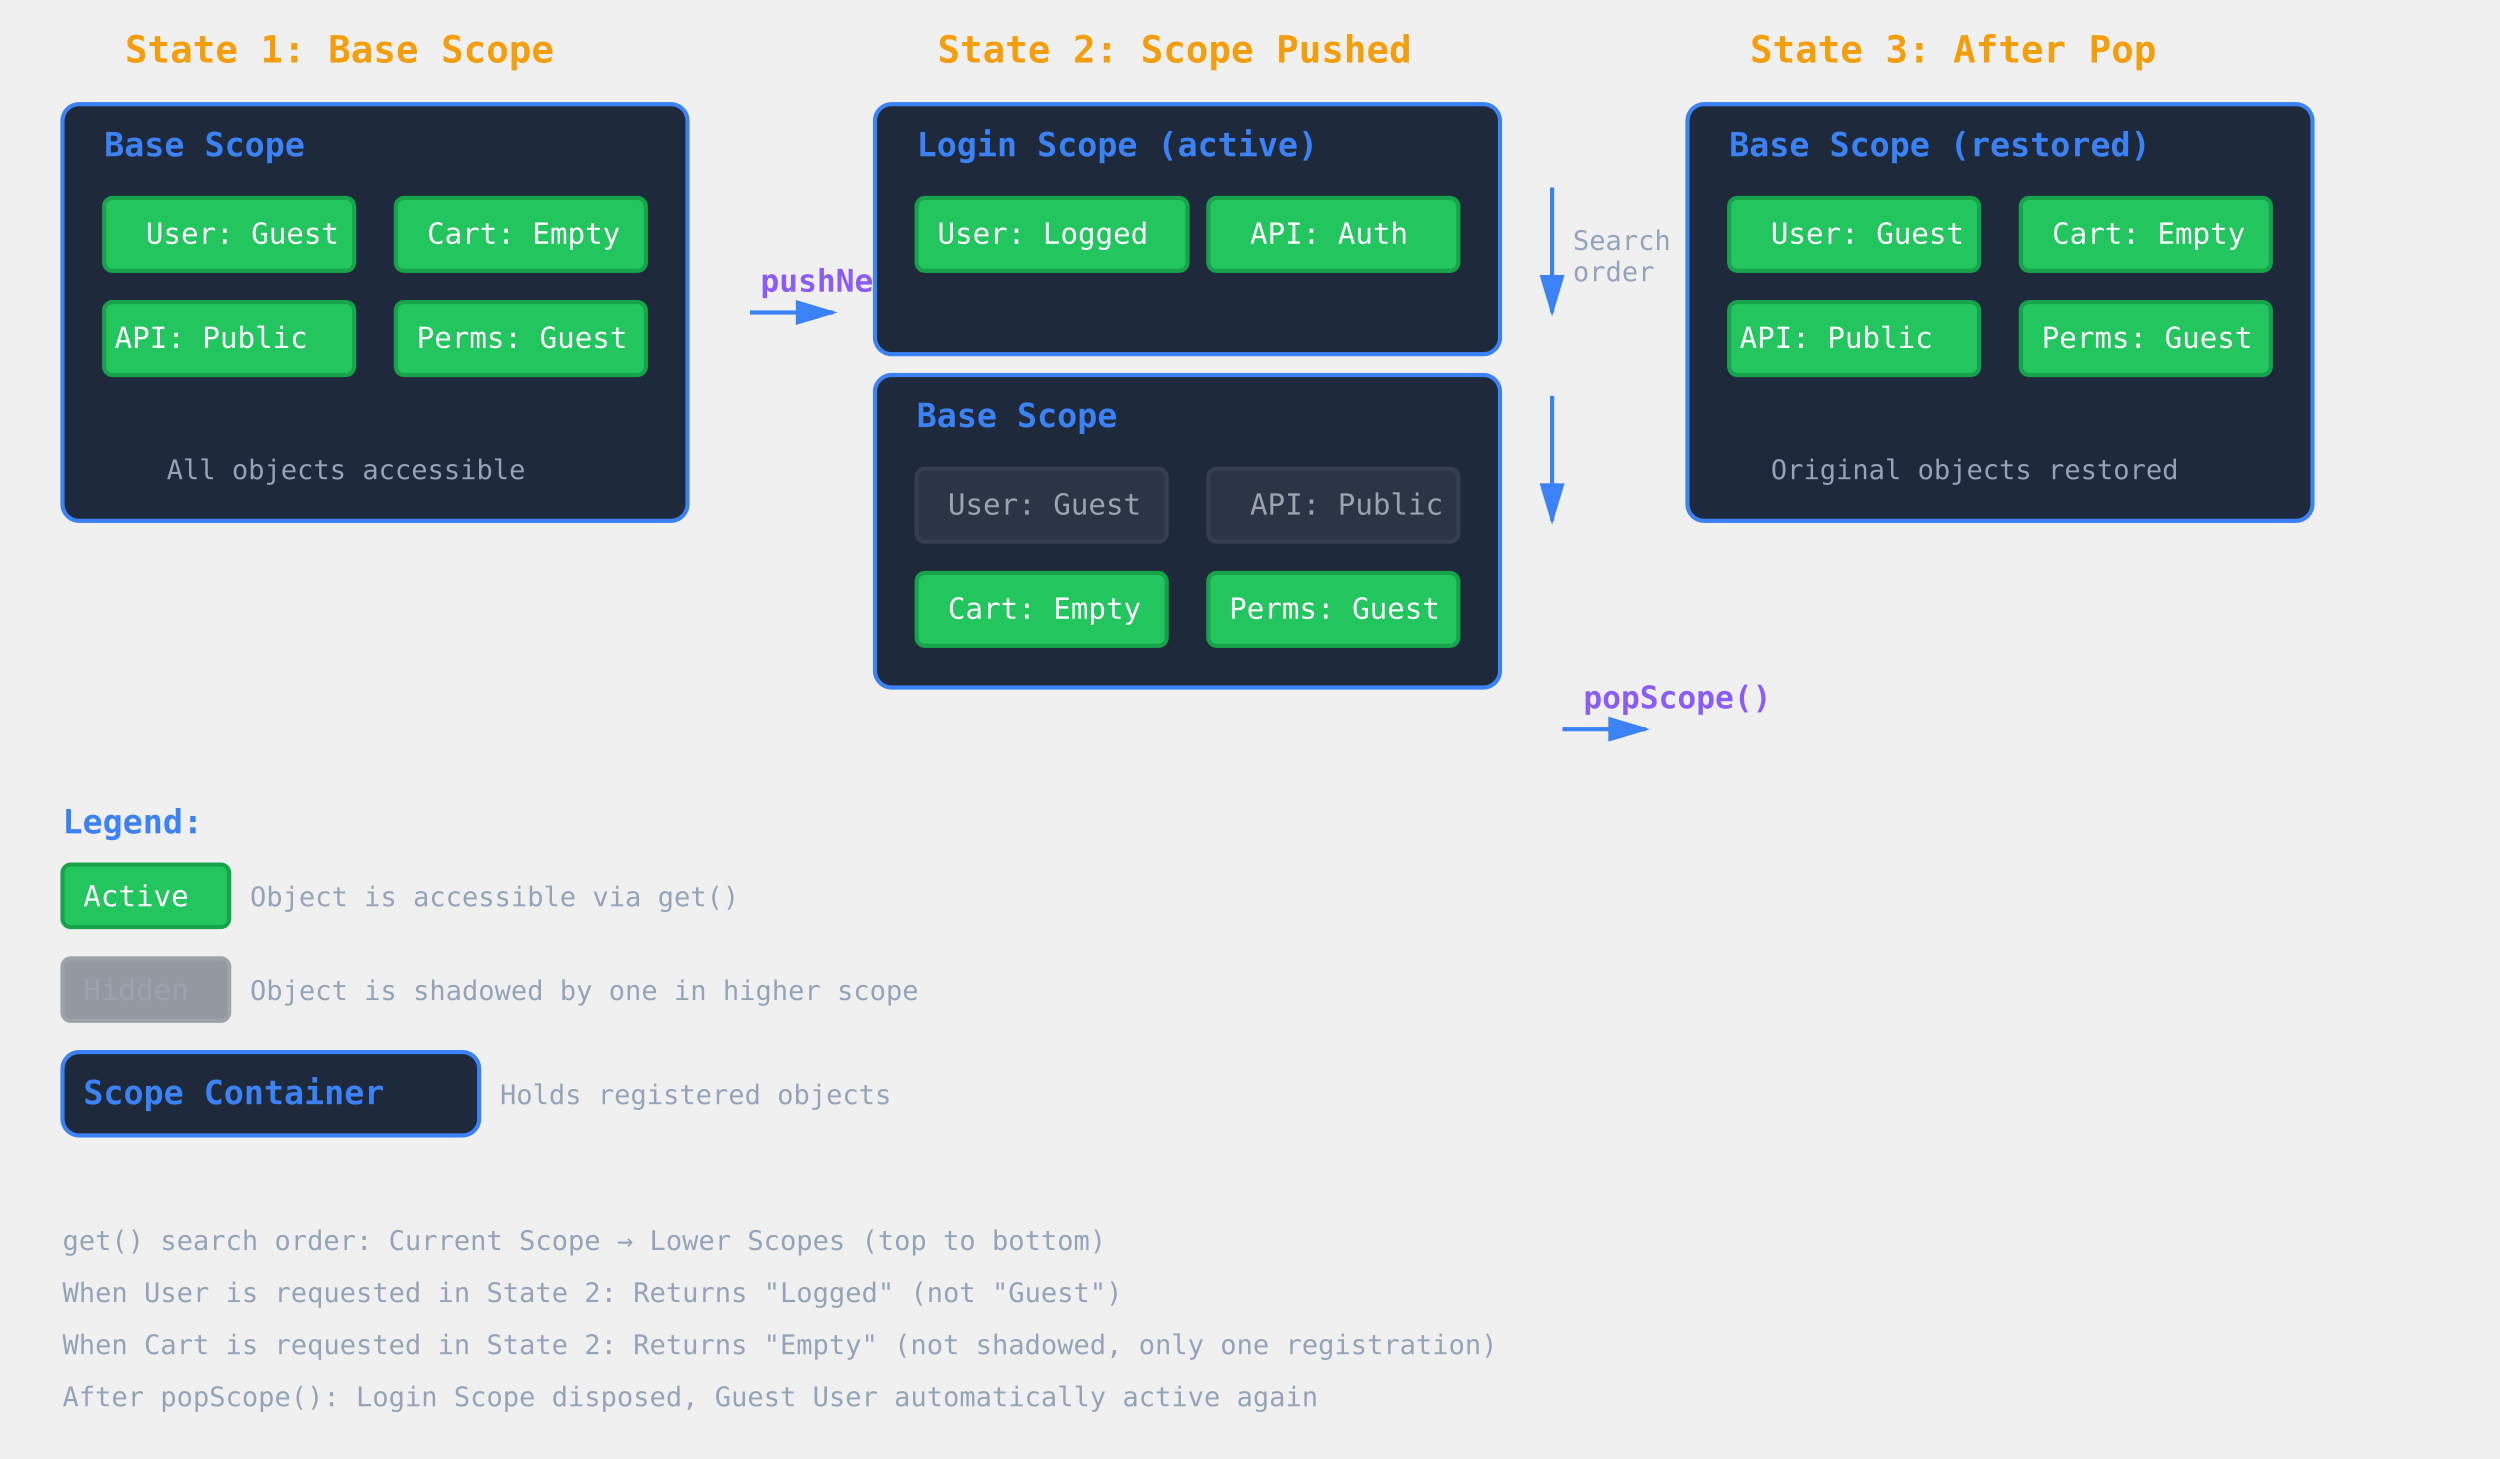
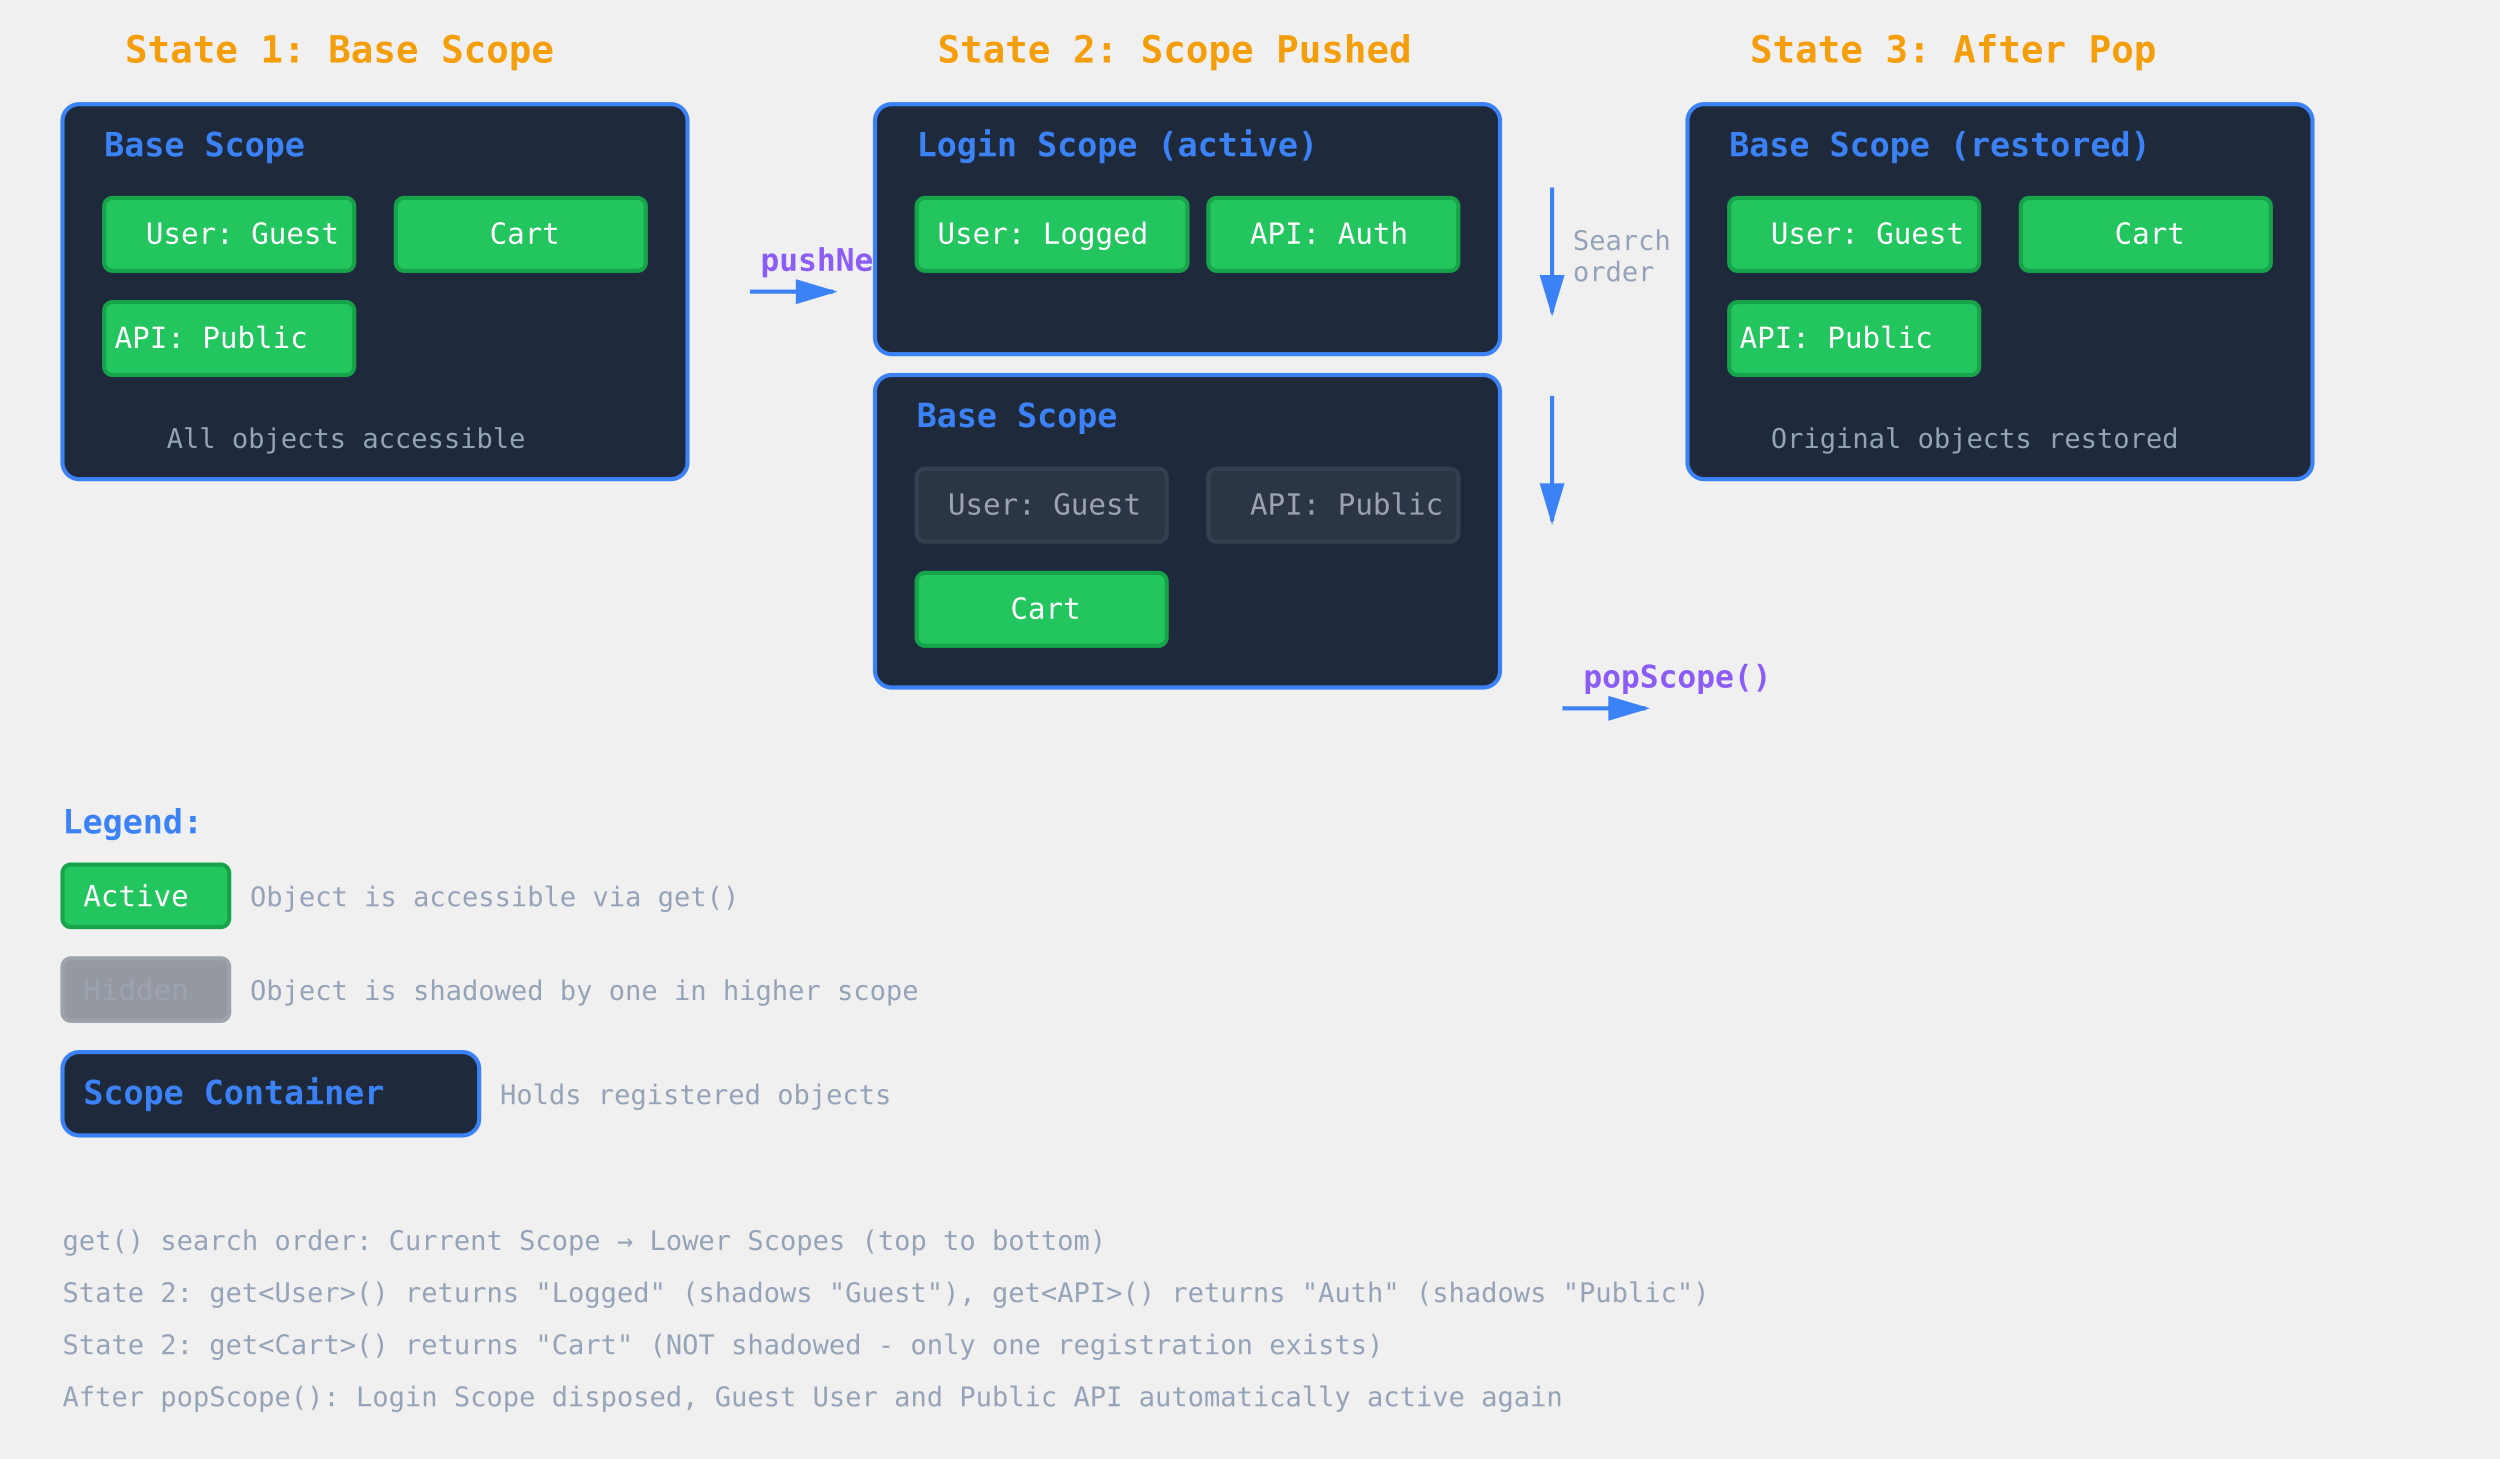
<svg xmlns="http://www.w3.org/2000/svg" viewBox="0 0 1200 700">
  <defs>
    <style>
      .scope-box { fill: #1e293b; stroke: #3b82f6; stroke-width: 2; rx: 8; }
      .scope-title { fill: #3b82f6; font-family: 'SF Mono', Monaco, 'Cascadia Code', monospace; font-size: 16px; font-weight: 600; }
      .object-box { fill: #22c55e; stroke: #16a34a; stroke-width: 2; rx: 4; }
      .object-box-shadowed { fill: #374151; stroke: #4b5563; stroke-width: 2; rx: 4; opacity: 0.5; }
      .object-text { fill: #ffffff; font-family: 'SF Mono', Monaco, 'Cascadia Code', monospace; font-size: 14px; font-weight: 500; }
      .object-text-shadowed { fill: #9ca3af; font-family: 'SF Mono', Monaco, 'Cascadia Code', monospace; font-size: 14px; font-weight: 500; }
      .arrow { fill: none; stroke: #3b82f6; stroke-width: 2; marker-end: url(#arrowhead); }
      .label-text { fill: #94a3b8; font-family: 'SF Mono', Monaco, 'Cascadia Code', monospace; font-size: 13px; }
      .state-label { fill: #f59e0b; font-family: 'SF Mono', Monaco, 'Cascadia Code', monospace; font-size: 18px; font-weight: 700; }
      .action-label { fill: #8b5cf6; font-family: 'SF Mono', Monaco, 'Cascadia Code', monospace; font-size: 15px; font-weight: 600; }
    </style>
    <marker id="arrowhead" markerWidth="10" markerHeight="10" refX="9" refY="3" orient="auto">
      <polygon points="0 0, 10 3, 0 6" fill="#3b82f6" />
    </marker>
  </defs>
  <g id="state1">
    <text x="60" y="30" class="state-label">State 1: Base Scope</text>
-     <rect x="30" y="50" width="300" height="200" class="scope-box" />
+     <rect x="30" y="50" width="300" height="180" class="scope-box" />
    <text x="50" y="75" class="scope-title">Base Scope</text>
    <rect x="50" y="95" width="120" height="35" class="object-box" />
    <text x="70" y="117" class="object-text">User: Guest</text>
    <rect x="190" y="95" width="120" height="35" class="object-box" />
-     <text x="205" y="117" class="object-text">Cart: Empty</text>
+     <text x="235" y="117" class="object-text">Cart</text>
    <rect x="50" y="145" width="120" height="35" class="object-box" />
    <text x="55" y="167" class="object-text">API: Public</text>
-     <rect x="190" y="145" width="120" height="35" class="object-box" />
-     <text x="200" y="167" class="object-text">Perms: Guest</text>
-     <text x="80" y="230" class="label-text">All objects accessible</text>
+     <text x="80" y="215" class="label-text">All objects accessible</text>
  </g>
  <g id="push-arrow">
-     <path d="M 360 150 L 400 150" class="arrow" />
-     <text x="365" y="140" class="action-label">pushNewScope()</text>
+     <path d="M 360 140 L 400 140" class="arrow" />
+     <text x="365" y="130" class="action-label">pushNewScope()</text>
  </g>
  <g id="state2">
    <text x="450" y="30" class="state-label">State 2: Scope Pushed</text>
    <rect x="420" y="50" width="300" height="120" class="scope-box" />
    <text x="440" y="75" class="scope-title">Login Scope (active)</text>
    <rect x="440" y="95" width="130" height="35" class="object-box" />
    <text x="450" y="117" class="object-text">User: Logged</text>
    <rect x="580" y="95" width="120" height="35" class="object-box" />
    <text x="600" y="117" class="object-text">API: Auth</text>
    <rect x="420" y="180" width="300" height="150" class="scope-box" />
    <text x="440" y="205" class="scope-title">Base Scope</text>
    <rect x="440" y="225" width="120" height="35" class="object-box-shadowed" />
    <text x="455" y="247" class="object-text-shadowed">User: Guest</text>
    <rect x="580" y="225" width="120" height="35" class="object-box-shadowed" />
    <text x="600" y="247" class="object-text-shadowed">API: Public</text>
    <rect x="440" y="275" width="120" height="35" class="object-box" />
-     <text x="455" y="297" class="object-text">Cart: Empty</text>
-     <rect x="580" y="275" width="120" height="35" class="object-box" />
-     <text x="590" y="297" class="object-text">Perms: Guest</text>
+     <text x="485" y="297" class="object-text">Cart</text>
    <path d="M 745 90 L 745 150" class="arrow" />
    <text x="755" y="120" class="label-text">Search</text>
    <text x="755" y="135" class="label-text">order</text>
    <path d="M 745 190 L 745 250" class="arrow" />
  </g>
  <g id="pop-arrow">
-     <path d="M 750 350 L 790 350" class="arrow" />
-     <text x="760" y="340" class="action-label">popScope()</text>
+     <path d="M 750 340 L 790 340" class="arrow" />
+     <text x="760" y="330" class="action-label">popScope()</text>
  </g>
  <g id="state3">
    <text x="840" y="30" class="state-label">State 3: After Pop</text>
-     <rect x="810" y="50" width="300" height="200" class="scope-box" />
+     <rect x="810" y="50" width="300" height="180" class="scope-box" />
    <text x="830" y="75" class="scope-title">Base Scope (restored)</text>
    <rect x="830" y="95" width="120" height="35" class="object-box" />
    <text x="850" y="117" class="object-text">User: Guest</text>
    <rect x="970" y="95" width="120" height="35" class="object-box" />
-     <text x="985" y="117" class="object-text">Cart: Empty</text>
+     <text x="1015" y="117" class="object-text">Cart</text>
    <rect x="830" y="145" width="120" height="35" class="object-box" />
    <text x="835" y="167" class="object-text">API: Public</text>
-     <rect x="970" y="145" width="120" height="35" class="object-box" />
-     <text x="980" y="167" class="object-text">Perms: Guest</text>
-     <text x="850" y="230" class="label-text">Original objects restored</text>
+     <text x="850" y="215" class="label-text">Original objects restored</text>
  </g>
  <g id="legend" transform="translate(30, 400)">
    <text x="0" y="0" class="scope-title">Legend:</text>
    <rect x="0" y="15" width="80" height="30" class="object-box" />
    <text x="10" y="35" class="object-text">Active</text>
    <text x="90" y="35" class="label-text">Object is accessible via get()</text>
    <rect x="0" y="60" width="80" height="30" class="object-box-shadowed" />
    <text x="10" y="80" class="object-text-shadowed">Hidden</text>
    <text x="90" y="80" class="label-text">Object is shadowed by one in higher scope</text>
    <rect x="0" y="105" width="200" height="40" class="scope-box" />
    <text x="10" y="130" class="scope-title">Scope Container</text>
    <text x="210" y="130" class="label-text">Holds registered objects</text>
  </g>
  <g id="explanation">
    <text x="30" y="600" class="label-text" font-size="15px">get() search order: Current Scope → Lower Scopes (top to bottom)</text>
-     <text x="30" y="625" class="label-text" font-size="15px">When User is requested in State 2: Returns "Logged" (not "Guest")</text>
-     <text x="30" y="650" class="label-text" font-size="15px">When Cart is requested in State 2: Returns "Empty" (not shadowed, only one registration)</text>
-     <text x="30" y="675" class="label-text" font-size="15px">After popScope(): Login Scope disposed, Guest User automatically active again</text>
+     <text x="30" y="625" class="label-text" font-size="15px">State 2: get&lt;User&gt;() returns "Logged" (shadows "Guest"), get&lt;API&gt;() returns "Auth" (shadows "Public")</text>
+     <text x="30" y="650" class="label-text" font-size="15px">State 2: get&lt;Cart&gt;() returns "Cart" (NOT shadowed - only one registration exists)</text>
+     <text x="30" y="675" class="label-text" font-size="15px">After popScope(): Login Scope disposed, Guest User and Public API automatically active again</text>
  </g>
</svg>
